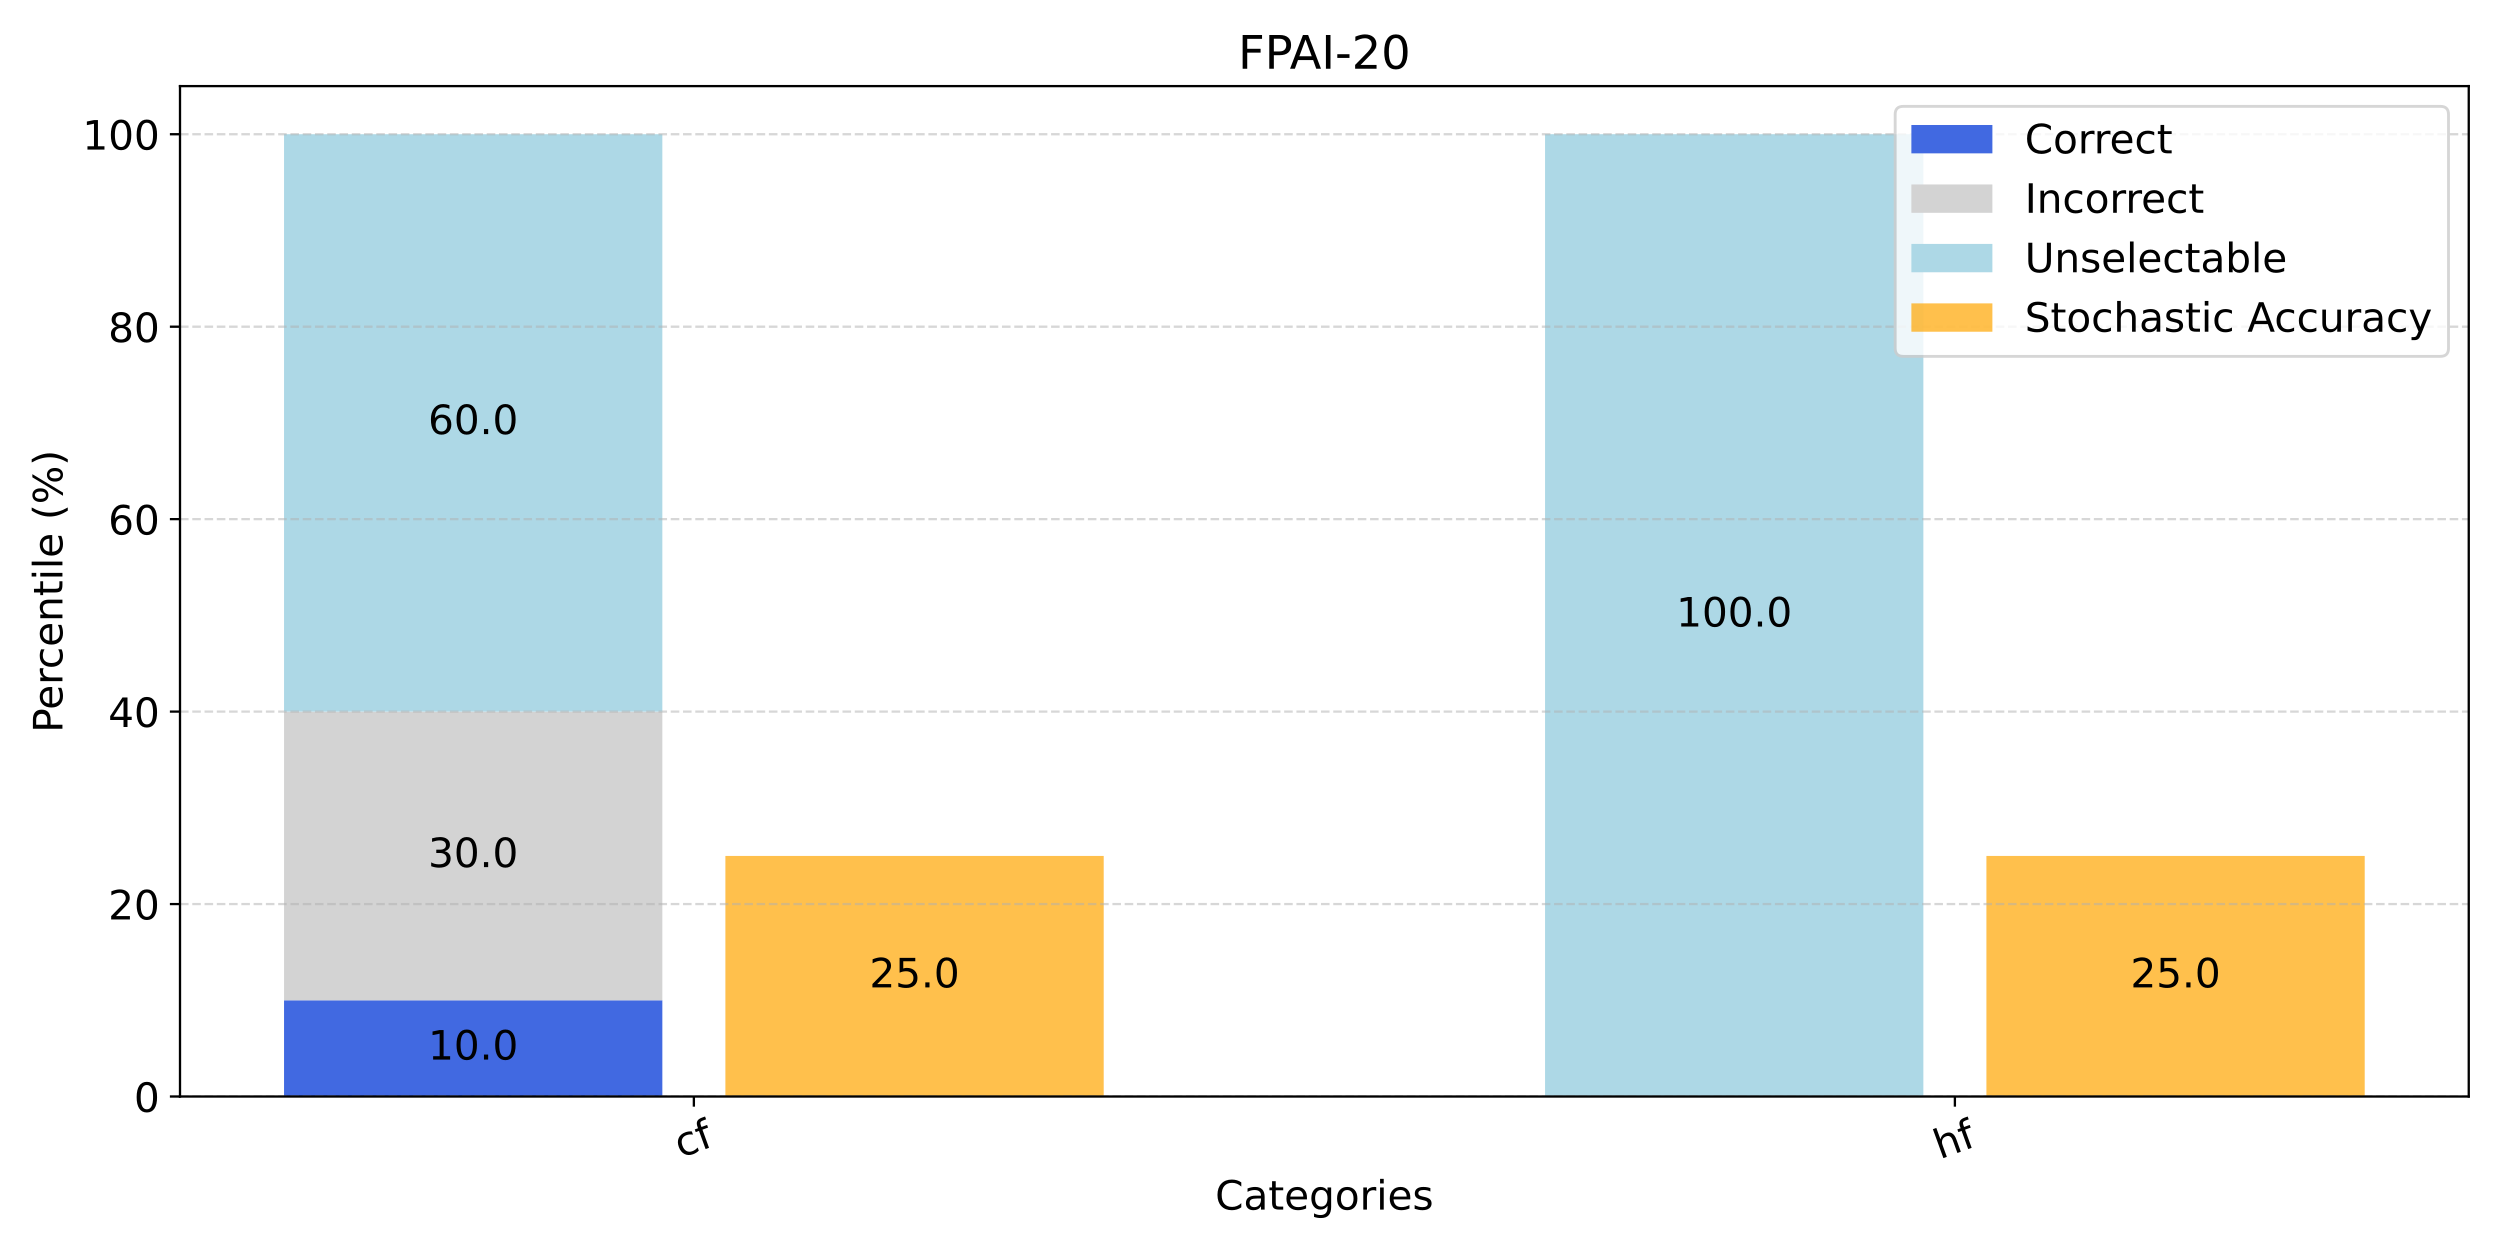
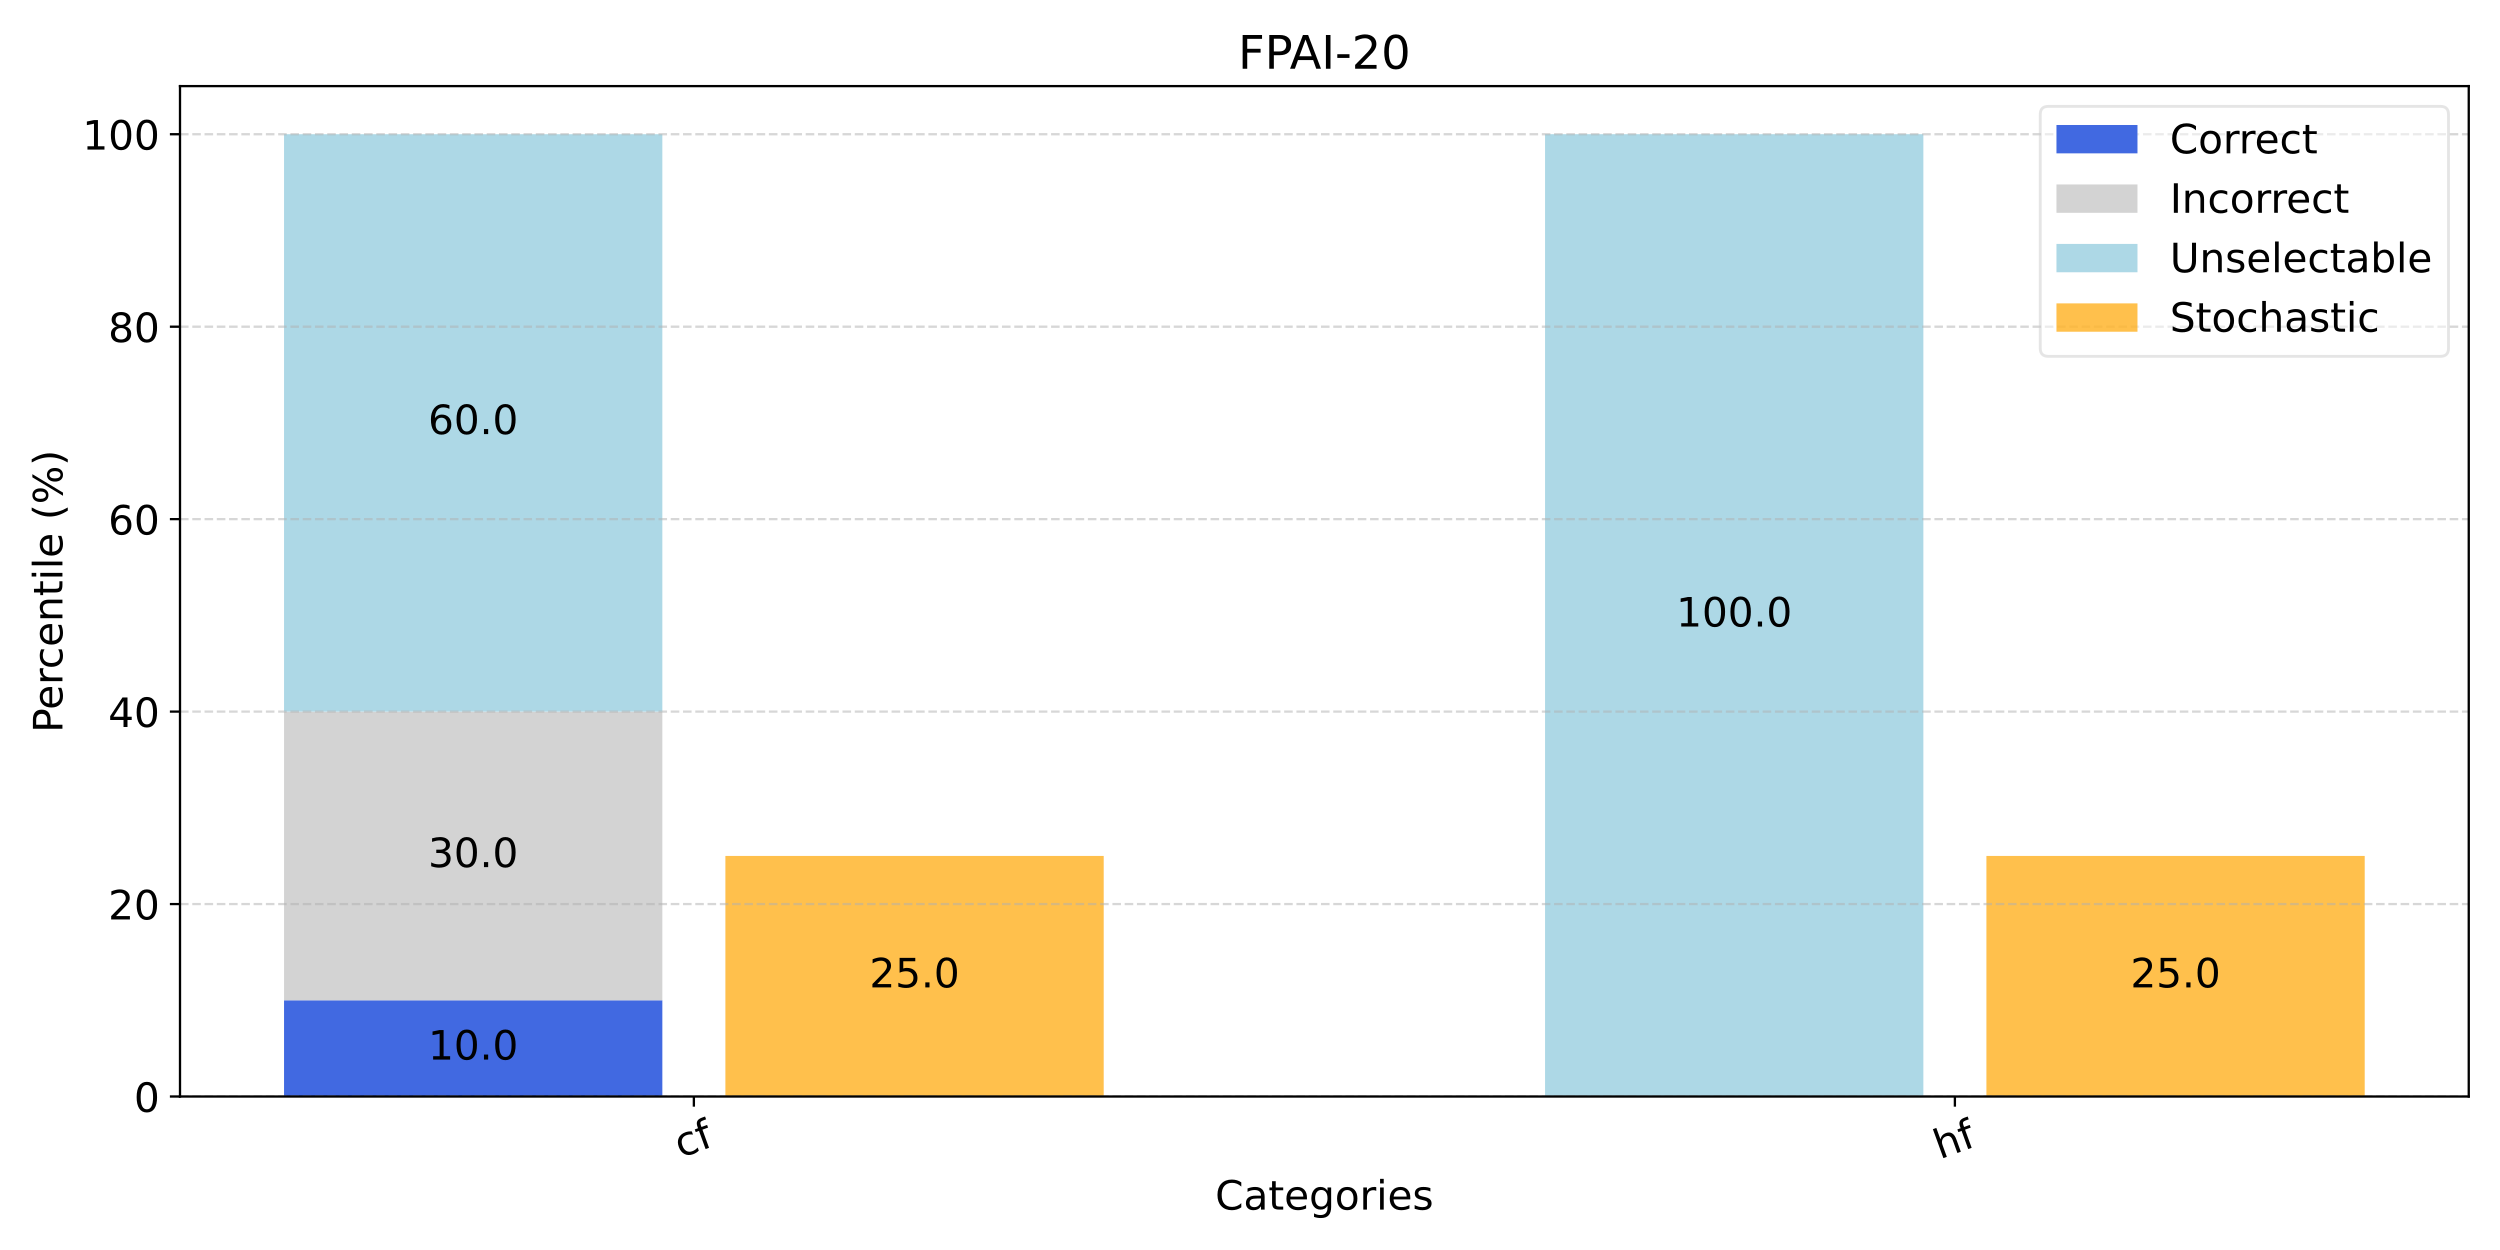
<svg xmlns="http://www.w3.org/2000/svg" xmlns:xlink="http://www.w3.org/1999/xlink" width="864pt" height="432pt" viewBox="0 0 864 432" version="1.1">
  <defs>
    <style type="text/css">*{stroke-linejoin: round; stroke-linecap: butt}</style>
  </defs>
  <g id="figure_1">
    <g id="patch_1">
      <path d="M 0 432  L 864 432  L 864 0  L 0 0  z " style="fill: #ffffff" />
    </g>
    <g id="axes_1">
      <g id="patch_2">
        <path d="M 62.21 378.955  L 853.2 378.955  L 853.2 29.76  L 62.21 29.76  z " style="fill: #ffffff" />
      </g>
      <g id="patch_3">
-         <path d="M 98.164 378.955  L 228.906 378.955  L 228.906 345.699  L 98.164 345.699  z " clip-path="url(#p1f33fc0878)" style="fill: #4169e1" />
+         <path d="M 98.164 378.955  L 228.906 378.955  L 228.906 345.699  L 98.164 345.699  z " clip-path="url(#p918ce7ea62)" style="fill: #4169e1" />
      </g>
      <g id="patch_4">
-         <path d="M 533.971 378.955  L 664.713 378.955  L 664.713 378.955  L 533.971 378.955  z " clip-path="url(#p1f33fc0878)" style="fill: #4169e1" />
+         <path d="M 533.971 378.955  L 664.713 378.955  L 664.713 378.955  L 533.971 378.955  z " clip-path="url(#p918ce7ea62)" style="fill: #4169e1" />
      </g>
      <g id="patch_5">
-         <path d="M 98.164 345.699  L 228.906 345.699  L 228.906 245.929  L 98.164 245.929  z " clip-path="url(#p1f33fc0878)" style="fill: #d3d3d3" />
+         <path d="M 98.164 345.699  L 228.906 345.699  L 228.906 245.929  L 98.164 245.929  z " clip-path="url(#p918ce7ea62)" style="fill: #d3d3d3" />
      </g>
      <g id="patch_6">
-         <path d="M 533.971 378.955  L 664.713 378.955  L 664.713 378.955  L 533.971 378.955  z " clip-path="url(#p1f33fc0878)" style="fill: #d3d3d3" />
+         <path d="M 533.971 378.955  L 664.713 378.955  L 664.713 378.955  L 533.971 378.955  z " clip-path="url(#p918ce7ea62)" style="fill: #d3d3d3" />
      </g>
      <g id="patch_7">
-         <path d="M 98.164 245.929  L 228.906 245.929  L 228.906 46.388  L 98.164 46.388  z " clip-path="url(#p1f33fc0878)" style="fill: #add8e6" />
+         <path d="M 98.164 245.929  L 228.906 245.929  L 228.906 46.388  L 98.164 46.388  z " clip-path="url(#p918ce7ea62)" style="fill: #add8e6" />
      </g>
      <g id="patch_8">
-         <path d="M 533.971 378.955  L 664.713 378.955  L 664.713 46.388  L 533.971 46.388  z " clip-path="url(#p1f33fc0878)" style="fill: #add8e6" />
+         <path d="M 533.971 378.955  L 664.713 378.955  L 664.713 46.388  L 533.971 46.388  z " clip-path="url(#p918ce7ea62)" style="fill: #add8e6" />
      </g>
      <g id="patch_9">
-         <path d="M 250.697 378.955  L 381.439 378.955  L 381.439 295.814  L 250.697 295.814  z " clip-path="url(#p1f33fc0878)" style="fill: #ffa500; opacity: 0.7" />
+         <path d="M 250.697 378.955  L 381.439 378.955  L 381.439 295.814  L 250.697 295.814  z " clip-path="url(#p918ce7ea62)" style="fill: #ffa500; opacity: 0.7" />
      </g>
      <g id="patch_10">
-         <path d="M 686.504 378.955  L 817.246 378.955  L 817.246 295.814  L 686.504 295.814  z " clip-path="url(#p1f33fc0878)" style="fill: #ffa500; opacity: 0.7" />
+         <path d="M 686.504 378.955  L 817.246 378.955  L 817.246 295.814  L 686.504 295.814  z " clip-path="url(#p918ce7ea62)" style="fill: #ffa500; opacity: 0.7" />
      </g>
      <g id="matplotlib.axis_1">
        <g id="xtick_1">
          <g id="line2d_1">
            <defs>
-               <path id="me46221f357" d="M 0 0  L 0 3.5  " style="stroke: #000000; stroke-width: 0.8" />
-             </defs>
-             <g>
-               <use xlink:href="#me46221f357" x="239.801" y="378.955" style="stroke: #000000; stroke-width: 0.8" />
+               <path id="mb3b8f63433" d="M 0 0  L 0 3.5  " style="stroke: #000000; stroke-width: 0.8" />
+             </defs>
+             <g>
+               <use xlink:href="#mb3b8f63433" x="239.801" y="378.955" style="stroke: #000000; stroke-width: 0.8" />
            </g>
          </g>
          <g id="text_1">
            <g transform="translate(235.1903 400.2701) rotate(-20) scale(0.14 -0.14)">
              <defs>
                <path id="DejaVuSans-63" d="M 3122 3366  L 3122 2828  Q 2878 2963 2633 3030  Q 2388 3097 2138 3097  Q 1578 3097 1268 2742  Q 959 2388 959 1747  Q 959 1106 1268 751  Q 1578 397 2138 397  Q 2388 397 2633 464  Q 2878 531 3122 666  L 3122 134  Q 2881 22 2623 -34  Q 2366 -91 2075 -91  Q 1284 -91 818 406  Q 353 903 353 1747  Q 353 2603 823 3093  Q 1294 3584 2113 3584  Q 2378 3584 2631 3529  Q 2884 3475 3122 3366  z " transform="scale(0.015625)" />
                <path id="DejaVuSans-66" d="M 2375 4863  L 2375 4384  L 1825 4384  Q 1516 4384 1395 4259  Q 1275 4134 1275 3809  L 1275 3500  L 2222 3500  L 2222 3053  L 1275 3053  L 1275 0  L 697 0  L 697 3053  L 147 3053  L 147 3500  L 697 3500  L 697 3744  Q 697 4328 969 4595  Q 1241 4863 1831 4863  L 2375 4863  z " transform="scale(0.015625)" />
              </defs>
              <use xlink:href="#DejaVuSans-63" />
              <use xlink:href="#DejaVuSans-66" transform="translate(54.98047 0)" />
            </g>
          </g>
        </g>
        <g id="xtick_2">
          <g id="line2d_2">
            <g>
-               <use xlink:href="#me46221f357" x="675.609" y="378.955" style="stroke: #000000; stroke-width: 0.8" />
+               <use xlink:href="#mb3b8f63433" x="675.609" y="378.955" style="stroke: #000000; stroke-width: 0.8" />
            </g>
          </g>
          <g id="text_2">
            <g transform="translate(670.4455 400.6719) rotate(-20) scale(0.14 -0.14)">
              <defs>
                <path id="DejaVuSans-68" d="M 3513 2113  L 3513 0  L 2938 0  L 2938 2094  Q 2938 2591 2744 2837  Q 2550 3084 2163 3084  Q 1697 3084 1428 2787  Q 1159 2491 1159 1978  L 1159 0  L 581 0  L 581 4863  L 1159 4863  L 1159 2956  Q 1366 3272 1645 3428  Q 1925 3584 2291 3584  Q 2894 3584 3203 3211  Q 3513 2838 3513 2113  z " transform="scale(0.015625)" />
              </defs>
              <use xlink:href="#DejaVuSans-68" />
              <use xlink:href="#DejaVuSans-66" transform="translate(63.37891 0)" />
            </g>
          </g>
        </g>
        <g id="text_3">
          <g transform="translate(419.9728 418.0456) scale(0.14 -0.14)">
            <defs>
              <path id="DejaVuSans-43" d="M 4122 4306  L 4122 3641  Q 3803 3938 3442 4084  Q 3081 4231 2675 4231  Q 1875 4231 1450 3742  Q 1025 3253 1025 2328  Q 1025 1406 1450 917  Q 1875 428 2675 428  Q 3081 428 3442 575  Q 3803 722 4122 1019  L 4122 359  Q 3791 134 3420 21  Q 3050 -91 2638 -91  Q 1578 -91 968 557  Q 359 1206 359 2328  Q 359 3453 968 4101  Q 1578 4750 2638 4750  Q 3056 4750 3426 4639  Q 3797 4528 4122 4306  z " transform="scale(0.015625)" />
              <path id="DejaVuSans-61" d="M 2194 1759  Q 1497 1759 1228 1600  Q 959 1441 959 1056  Q 959 750 1161 570  Q 1363 391 1709 391  Q 2188 391 2477 730  Q 2766 1069 2766 1631  L 2766 1759  L 2194 1759  z M 3341 1997  L 3341 0  L 2766 0  L 2766 531  Q 2569 213 2275 61  Q 1981 -91 1556 -91  Q 1019 -91 701 211  Q 384 513 384 1019  Q 384 1609 779 1909  Q 1175 2209 1959 2209  L 2766 2209  L 2766 2266  Q 2766 2663 2505 2880  Q 2244 3097 1772 3097  Q 1472 3097 1187 3025  Q 903 2953 641 2809  L 641 3341  Q 956 3463 1253 3523  Q 1550 3584 1831 3584  Q 2591 3584 2966 3190  Q 3341 2797 3341 1997  z " transform="scale(0.015625)" />
              <path id="DejaVuSans-74" d="M 1172 4494  L 1172 3500  L 2356 3500  L 2356 3053  L 1172 3053  L 1172 1153  Q 1172 725 1289 603  Q 1406 481 1766 481  L 2356 481  L 2356 0  L 1766 0  Q 1100 0 847 248  Q 594 497 594 1153  L 594 3053  L 172 3053  L 172 3500  L 594 3500  L 594 4494  L 1172 4494  z " transform="scale(0.015625)" />
              <path id="DejaVuSans-65" d="M 3597 1894  L 3597 1613  L 953 1613  Q 991 1019 1311 708  Q 1631 397 2203 397  Q 2534 397 2845 478  Q 3156 559 3463 722  L 3463 178  Q 3153 47 2828 -22  Q 2503 -91 2169 -91  Q 1331 -91 842 396  Q 353 884 353 1716  Q 353 2575 817 3079  Q 1281 3584 2069 3584  Q 2775 3584 3186 3129  Q 3597 2675 3597 1894  z M 3022 2063  Q 3016 2534 2758 2815  Q 2500 3097 2075 3097  Q 1594 3097 1305 2825  Q 1016 2553 972 2059  L 3022 2063  z " transform="scale(0.015625)" />
              <path id="DejaVuSans-67" d="M 2906 1791  Q 2906 2416 2648 2759  Q 2391 3103 1925 3103  Q 1463 3103 1205 2759  Q 947 2416 947 1791  Q 947 1169 1205 825  Q 1463 481 1925 481  Q 2391 481 2648 825  Q 2906 1169 2906 1791  z M 3481 434  Q 3481 -459 3084 -895  Q 2688 -1331 1869 -1331  Q 1566 -1331 1297 -1286  Q 1028 -1241 775 -1147  L 775 -588  Q 1028 -725 1275 -790  Q 1522 -856 1778 -856  Q 2344 -856 2625 -561  Q 2906 -266 2906 331  L 2906 616  Q 2728 306 2450 153  Q 2172 0 1784 0  Q 1141 0 747 490  Q 353 981 353 1791  Q 353 2603 747 3093  Q 1141 3584 1784 3584  Q 2172 3584 2450 3431  Q 2728 3278 2906 2969  L 2906 3500  L 3481 3500  L 3481 434  z " transform="scale(0.015625)" />
              <path id="DejaVuSans-6f" d="M 1959 3097  Q 1497 3097 1228 2736  Q 959 2375 959 1747  Q 959 1119 1226 758  Q 1494 397 1959 397  Q 2419 397 2687 759  Q 2956 1122 2956 1747  Q 2956 2369 2687 2733  Q 2419 3097 1959 3097  z M 1959 3584  Q 2709 3584 3137 3096  Q 3566 2609 3566 1747  Q 3566 888 3137 398  Q 2709 -91 1959 -91  Q 1206 -91 779 398  Q 353 888 353 1747  Q 353 2609 779 3096  Q 1206 3584 1959 3584  z " transform="scale(0.015625)" />
              <path id="DejaVuSans-72" d="M 2631 2963  Q 2534 3019 2420 3045  Q 2306 3072 2169 3072  Q 1681 3072 1420 2755  Q 1159 2438 1159 1844  L 1159 0  L 581 0  L 581 3500  L 1159 3500  L 1159 2956  Q 1341 3275 1631 3429  Q 1922 3584 2338 3584  Q 2397 3584 2469 3576  Q 2541 3569 2628 3553  L 2631 2963  z " transform="scale(0.015625)" />
              <path id="DejaVuSans-69" d="M 603 3500  L 1178 3500  L 1178 0  L 603 0  L 603 3500  z M 603 4863  L 1178 4863  L 1178 4134  L 603 4134  L 603 4863  z " transform="scale(0.015625)" />
              <path id="DejaVuSans-73" d="M 2834 3397  L 2834 2853  Q 2591 2978 2328 3040  Q 2066 3103 1784 3103  Q 1356 3103 1142 2972  Q 928 2841 928 2578  Q 928 2378 1081 2264  Q 1234 2150 1697 2047  L 1894 2003  Q 2506 1872 2764 1633  Q 3022 1394 3022 966  Q 3022 478 2636 193  Q 2250 -91 1575 -91  Q 1294 -91 989 -36  Q 684 19 347 128  L 347 722  Q 666 556 975 473  Q 1284 391 1588 391  Q 1994 391 2212 530  Q 2431 669 2431 922  Q 2431 1156 2273 1281  Q 2116 1406 1581 1522  L 1381 1569  Q 847 1681 609 1914  Q 372 2147 372 2553  Q 372 3047 722 3315  Q 1072 3584 1716 3584  Q 2034 3584 2315 3537  Q 2597 3491 2834 3397  z " transform="scale(0.015625)" />
            </defs>
            <use xlink:href="#DejaVuSans-43" />
            <use xlink:href="#DejaVuSans-61" transform="translate(69.82422 0)" />
            <use xlink:href="#DejaVuSans-74" transform="translate(131.1035 0)" />
            <use xlink:href="#DejaVuSans-65" transform="translate(170.3125 0)" />
            <use xlink:href="#DejaVuSans-67" transform="translate(231.8359 0)" />
            <use xlink:href="#DejaVuSans-6f" transform="translate(295.3125 0)" />
            <use xlink:href="#DejaVuSans-72" transform="translate(356.4941 0)" />
            <use xlink:href="#DejaVuSans-69" transform="translate(397.6074 0)" />
            <use xlink:href="#DejaVuSans-65" transform="translate(425.3906 0)" />
            <use xlink:href="#DejaVuSans-73" transform="translate(486.9141 0)" />
          </g>
        </g>
      </g>
      <g id="matplotlib.axis_2">
        <g id="ytick_1">
          <g id="line2d_3">
-             <path d="M 62.21 378.955  L 853.2 378.955  " clip-path="url(#p1f33fc0878)" style="fill: none; stroke-dasharray: 2.96,1.28; stroke-dashoffset: 0; stroke: #b0b0b0; stroke-opacity: 0.5; stroke-width: 0.8" />
+             <path d="M 62.21 378.955  L 853.2 378.955  " clip-path="url(#p918ce7ea62)" style="fill: none; stroke-dasharray: 2.96,1.28; stroke-dashoffset: 0; stroke: #b0b0b0; stroke-opacity: 0.5; stroke-width: 0.8" />
          </g>
          <g id="line2d_4">
            <defs>
-               <path id="m9694b2e499" d="M 0 0  L -3.5 0  " style="stroke: #000000; stroke-width: 0.8" />
-             </defs>
-             <g>
-               <use xlink:href="#m9694b2e499" x="62.21" y="378.955" style="stroke: #000000; stroke-width: 0.8" />
+               <path id="m995b207be0" d="M 0 0  L -3.5 0  " style="stroke: #000000; stroke-width: 0.8" />
+             </defs>
+             <g>
+               <use xlink:href="#m995b207be0" x="62.21" y="378.955" style="stroke: #000000; stroke-width: 0.8" />
            </g>
          </g>
          <g id="text_4">
            <g transform="translate(46.3025 384.2743) scale(0.14 -0.14)">
              <defs>
                <path id="DejaVuSans-30" d="M 2034 4250  Q 1547 4250 1301 3770  Q 1056 3291 1056 2328  Q 1056 1369 1301 889  Q 1547 409 2034 409  Q 2525 409 2770 889  Q 3016 1369 3016 2328  Q 3016 3291 2770 3770  Q 2525 4250 2034 4250  z M 2034 4750  Q 2819 4750 3233 4129  Q 3647 3509 3647 2328  Q 3647 1150 3233 529  Q 2819 -91 2034 -91  Q 1250 -91 836 529  Q 422 1150 422 2328  Q 422 3509 836 4129  Q 1250 4750 2034 4750  z " transform="scale(0.015625)" />
              </defs>
              <use xlink:href="#DejaVuSans-30" />
            </g>
          </g>
        </g>
        <g id="ytick_2">
          <g id="line2d_5">
-             <path d="M 62.21 312.442  L 853.2 312.442  " clip-path="url(#p1f33fc0878)" style="fill: none; stroke-dasharray: 2.96,1.28; stroke-dashoffset: 0; stroke: #b0b0b0; stroke-opacity: 0.5; stroke-width: 0.8" />
+             <path d="M 62.21 312.442  L 853.2 312.442  " clip-path="url(#p918ce7ea62)" style="fill: none; stroke-dasharray: 2.96,1.28; stroke-dashoffset: 0; stroke: #b0b0b0; stroke-opacity: 0.5; stroke-width: 0.8" />
          </g>
          <g id="line2d_6">
            <g>
-               <use xlink:href="#m9694b2e499" x="62.21" y="312.442" style="stroke: #000000; stroke-width: 0.8" />
+               <use xlink:href="#m995b207be0" x="62.21" y="312.442" style="stroke: #000000; stroke-width: 0.8" />
            </g>
          </g>
          <g id="text_5">
            <g transform="translate(37.395 317.7609) scale(0.14 -0.14)">
              <defs>
                <path id="DejaVuSans-32" d="M 1228 531  L 3431 531  L 3431 0  L 469 0  L 469 531  Q 828 903 1448 1529  Q 2069 2156 2228 2338  Q 2531 2678 2651 2914  Q 2772 3150 2772 3378  Q 2772 3750 2511 3984  Q 2250 4219 1831 4219  Q 1534 4219 1204 4116  Q 875 4013 500 3803  L 500 4441  Q 881 4594 1212 4672  Q 1544 4750 1819 4750  Q 2544 4750 2975 4387  Q 3406 4025 3406 3419  Q 3406 3131 3298 2873  Q 3191 2616 2906 2266  Q 2828 2175 2409 1742  Q 1991 1309 1228 531  z " transform="scale(0.015625)" />
              </defs>
              <use xlink:href="#DejaVuSans-32" />
              <use xlink:href="#DejaVuSans-30" transform="translate(63.62305 0)" />
            </g>
          </g>
        </g>
        <g id="ytick_3">
          <g id="line2d_7">
-             <path d="M 62.21 245.929  L 853.2 245.929  " clip-path="url(#p1f33fc0878)" style="fill: none; stroke-dasharray: 2.96,1.28; stroke-dashoffset: 0; stroke: #b0b0b0; stroke-opacity: 0.5; stroke-width: 0.8" />
+             <path d="M 62.21 245.929  L 853.2 245.929  " clip-path="url(#p918ce7ea62)" style="fill: none; stroke-dasharray: 2.96,1.28; stroke-dashoffset: 0; stroke: #b0b0b0; stroke-opacity: 0.5; stroke-width: 0.8" />
          </g>
          <g id="line2d_8">
            <g>
-               <use xlink:href="#m9694b2e499" x="62.21" y="245.929" style="stroke: #000000; stroke-width: 0.8" />
+               <use xlink:href="#m995b207be0" x="62.21" y="245.929" style="stroke: #000000; stroke-width: 0.8" />
            </g>
          </g>
          <g id="text_6">
            <g transform="translate(37.395 251.2475) scale(0.14 -0.14)">
              <defs>
                <path id="DejaVuSans-34" d="M 2419 4116  L 825 1625  L 2419 1625  L 2419 4116  z M 2253 4666  L 3047 4666  L 3047 1625  L 3713 1625  L 3713 1100  L 3047 1100  L 3047 0  L 2419 0  L 2419 1100  L 313 1100  L 313 1709  L 2253 4666  z " transform="scale(0.015625)" />
              </defs>
              <use xlink:href="#DejaVuSans-34" />
              <use xlink:href="#DejaVuSans-30" transform="translate(63.62305 0)" />
            </g>
          </g>
        </g>
        <g id="ytick_4">
          <g id="line2d_9">
-             <path d="M 62.21 179.415  L 853.2 179.415  " clip-path="url(#p1f33fc0878)" style="fill: none; stroke-dasharray: 2.96,1.28; stroke-dashoffset: 0; stroke: #b0b0b0; stroke-opacity: 0.5; stroke-width: 0.8" />
+             <path d="M 62.21 179.415  L 853.2 179.415  " clip-path="url(#p918ce7ea62)" style="fill: none; stroke-dasharray: 2.96,1.28; stroke-dashoffset: 0; stroke: #b0b0b0; stroke-opacity: 0.5; stroke-width: 0.8" />
          </g>
          <g id="line2d_10">
            <g>
-               <use xlink:href="#m9694b2e499" x="62.21" y="179.415" style="stroke: #000000; stroke-width: 0.8" />
+               <use xlink:href="#m995b207be0" x="62.21" y="179.415" style="stroke: #000000; stroke-width: 0.8" />
            </g>
          </g>
          <g id="text_7">
            <g transform="translate(37.395 184.7341) scale(0.14 -0.14)">
              <defs>
                <path id="DejaVuSans-36" d="M 2113 2584  Q 1688 2584 1439 2293  Q 1191 2003 1191 1497  Q 1191 994 1439 701  Q 1688 409 2113 409  Q 2538 409 2786 701  Q 3034 994 3034 1497  Q 3034 2003 2786 2293  Q 2538 2584 2113 2584  z M 3366 4563  L 3366 3988  Q 3128 4100 2886 4159  Q 2644 4219 2406 4219  Q 1781 4219 1451 3797  Q 1122 3375 1075 2522  Q 1259 2794 1537 2939  Q 1816 3084 2150 3084  Q 2853 3084 3261 2657  Q 3669 2231 3669 1497  Q 3669 778 3244 343  Q 2819 -91 2113 -91  Q 1303 -91 875 529  Q 447 1150 447 2328  Q 447 3434 972 4092  Q 1497 4750 2381 4750  Q 2619 4750 2861 4703  Q 3103 4656 3366 4563  z " transform="scale(0.015625)" />
              </defs>
              <use xlink:href="#DejaVuSans-36" />
              <use xlink:href="#DejaVuSans-30" transform="translate(63.62305 0)" />
            </g>
          </g>
        </g>
        <g id="ytick_5">
          <g id="line2d_11">
-             <path d="M 62.21 112.902  L 853.2 112.902  " clip-path="url(#p1f33fc0878)" style="fill: none; stroke-dasharray: 2.96,1.28; stroke-dashoffset: 0; stroke: #b0b0b0; stroke-opacity: 0.5; stroke-width: 0.8" />
+             <path d="M 62.21 112.902  L 853.2 112.902  " clip-path="url(#p918ce7ea62)" style="fill: none; stroke-dasharray: 2.96,1.28; stroke-dashoffset: 0; stroke: #b0b0b0; stroke-opacity: 0.5; stroke-width: 0.8" />
          </g>
          <g id="line2d_12">
            <g>
-               <use xlink:href="#m9694b2e499" x="62.21" y="112.902" style="stroke: #000000; stroke-width: 0.8" />
+               <use xlink:href="#m995b207be0" x="62.21" y="112.902" style="stroke: #000000; stroke-width: 0.8" />
            </g>
          </g>
          <g id="text_8">
            <g transform="translate(37.395 118.2207) scale(0.14 -0.14)">
              <defs>
                <path id="DejaVuSans-38" d="M 2034 2216  Q 1584 2216 1326 1975  Q 1069 1734 1069 1313  Q 1069 891 1326 650  Q 1584 409 2034 409  Q 2484 409 2743 651  Q 3003 894 3003 1313  Q 3003 1734 2745 1975  Q 2488 2216 2034 2216  z M 1403 2484  Q 997 2584 770 2862  Q 544 3141 544 3541  Q 544 4100 942 4425  Q 1341 4750 2034 4750  Q 2731 4750 3128 4425  Q 3525 4100 3525 3541  Q 3525 3141 3298 2862  Q 3072 2584 2669 2484  Q 3125 2378 3379 2068  Q 3634 1759 3634 1313  Q 3634 634 3220 271  Q 2806 -91 2034 -91  Q 1263 -91 848 271  Q 434 634 434 1313  Q 434 1759 690 2068  Q 947 2378 1403 2484  z M 1172 3481  Q 1172 3119 1398 2916  Q 1625 2713 2034 2713  Q 2441 2713 2670 2916  Q 2900 3119 2900 3481  Q 2900 3844 2670 4047  Q 2441 4250 2034 4250  Q 1625 4250 1398 4047  Q 1172 3844 1172 3481  z " transform="scale(0.015625)" />
              </defs>
              <use xlink:href="#DejaVuSans-38" />
              <use xlink:href="#DejaVuSans-30" transform="translate(63.62305 0)" />
            </g>
          </g>
        </g>
        <g id="ytick_6">
          <g id="line2d_13">
-             <path d="M 62.21 46.388  L 853.2 46.388  " clip-path="url(#p1f33fc0878)" style="fill: none; stroke-dasharray: 2.96,1.28; stroke-dashoffset: 0; stroke: #b0b0b0; stroke-opacity: 0.5; stroke-width: 0.8" />
+             <path d="M 62.21 46.388  L 853.2 46.388  " clip-path="url(#p918ce7ea62)" style="fill: none; stroke-dasharray: 2.96,1.28; stroke-dashoffset: 0; stroke: #b0b0b0; stroke-opacity: 0.5; stroke-width: 0.8" />
          </g>
          <g id="line2d_14">
            <g>
-               <use xlink:href="#m9694b2e499" x="62.21" y="46.388" style="stroke: #000000; stroke-width: 0.8" />
+               <use xlink:href="#m995b207be0" x="62.21" y="46.388" style="stroke: #000000; stroke-width: 0.8" />
            </g>
          </g>
          <g id="text_9">
            <g transform="translate(28.4875 51.70726) scale(0.14 -0.14)">
              <defs>
                <path id="DejaVuSans-31" d="M 794 531  L 1825 531  L 1825 4091  L 703 3866  L 703 4441  L 1819 4666  L 2450 4666  L 2450 531  L 3481 531  L 3481 0  L 794 0  L 794 531  z " transform="scale(0.015625)" />
              </defs>
              <use xlink:href="#DejaVuSans-31" />
              <use xlink:href="#DejaVuSans-30" transform="translate(63.62305 0)" />
              <use xlink:href="#DejaVuSans-30" transform="translate(127.2461 0)" />
            </g>
          </g>
        </g>
        <g id="text_10">
          <g transform="translate(21.57594 253.2232) rotate(-90) scale(0.14 -0.14)">
            <defs>
              <path id="DejaVuSans-50" d="M 1259 4147  L 1259 2394  L 2053 2394  Q 2494 2394 2734 2622  Q 2975 2850 2975 3272  Q 2975 3691 2734 3919  Q 2494 4147 2053 4147  L 1259 4147  z M 628 4666  L 2053 4666  Q 2838 4666 3239 4311  Q 3641 3956 3641 3272  Q 3641 2581 3239 2228  Q 2838 1875 2053 1875  L 1259 1875  L 1259 0  L 628 0  L 628 4666  z " transform="scale(0.015625)" />
              <path id="DejaVuSans-6e" d="M 3513 2113  L 3513 0  L 2938 0  L 2938 2094  Q 2938 2591 2744 2837  Q 2550 3084 2163 3084  Q 1697 3084 1428 2787  Q 1159 2491 1159 1978  L 1159 0  L 581 0  L 581 3500  L 1159 3500  L 1159 2956  Q 1366 3272 1645 3428  Q 1925 3584 2291 3584  Q 2894 3584 3203 3211  Q 3513 2838 3513 2113  z " transform="scale(0.015625)" />
              <path id="DejaVuSans-6c" d="M 603 4863  L 1178 4863  L 1178 0  L 603 0  L 603 4863  z " transform="scale(0.015625)" />
              <path id="DejaVuSans-20" transform="scale(0.015625)" />
              <path id="DejaVuSans-28" d="M 1984 4856  Q 1566 4138 1362 3434  Q 1159 2731 1159 2009  Q 1159 1288 1364 580  Q 1569 -128 1984 -844  L 1484 -844  Q 1016 -109 783 600  Q 550 1309 550 2009  Q 550 2706 781 3412  Q 1013 4119 1484 4856  L 1984 4856  z " transform="scale(0.015625)" />
              <path id="DejaVuSans-25" d="M 4653 2053  Q 4381 2053 4226 1822  Q 4072 1591 4072 1178  Q 4072 772 4226 539  Q 4381 306 4653 306  Q 4919 306 5073 539  Q 5228 772 5228 1178  Q 5228 1588 5073 1820  Q 4919 2053 4653 2053  z M 4653 2450  Q 5147 2450 5437 2106  Q 5728 1763 5728 1178  Q 5728 594 5436 251  Q 5144 -91 4653 -91  Q 4153 -91 3862 251  Q 3572 594 3572 1178  Q 3572 1766 3864 2108  Q 4156 2450 4653 2450  z M 1428 4353  Q 1159 4353 1004 4120  Q 850 3888 850 3481  Q 850 3069 1003 2837  Q 1156 2606 1428 2606  Q 1700 2606 1854 2837  Q 2009 3069 2009 3481  Q 2009 3884 1853 4118  Q 1697 4353 1428 4353  z M 4250 4750  L 4750 4750  L 1831 -91  L 1331 -91  L 4250 4750  z M 1428 4750  Q 1922 4750 2215 4408  Q 2509 4066 2509 3481  Q 2509 2891 2217 2550  Q 1925 2209 1428 2209  Q 931 2209 642 2551  Q 353 2894 353 3481  Q 353 4063 643 4406  Q 934 4750 1428 4750  z " transform="scale(0.015625)" />
              <path id="DejaVuSans-29" d="M 513 4856  L 1013 4856  Q 1481 4119 1714 3412  Q 1947 2706 1947 2009  Q 1947 1309 1714 600  Q 1481 -109 1013 -844  L 513 -844  Q 928 -128 1133 580  Q 1338 1288 1338 2009  Q 1338 2731 1133 3434  Q 928 4138 513 4856  z " transform="scale(0.015625)" />
            </defs>
            <use xlink:href="#DejaVuSans-50" />
            <use xlink:href="#DejaVuSans-65" transform="translate(56.67773 0)" />
            <use xlink:href="#DejaVuSans-72" transform="translate(118.2012 0)" />
            <use xlink:href="#DejaVuSans-63" transform="translate(157.0645 0)" />
            <use xlink:href="#DejaVuSans-65" transform="translate(212.0449 0)" />
            <use xlink:href="#DejaVuSans-6e" transform="translate(273.5684 0)" />
            <use xlink:href="#DejaVuSans-74" transform="translate(336.9473 0)" />
            <use xlink:href="#DejaVuSans-69" transform="translate(376.1562 0)" />
            <use xlink:href="#DejaVuSans-6c" transform="translate(403.9395 0)" />
            <use xlink:href="#DejaVuSans-65" transform="translate(431.7227 0)" />
            <use xlink:href="#DejaVuSans-20" transform="translate(493.2461 0)" />
            <use xlink:href="#DejaVuSans-28" transform="translate(525.0332 0)" />
            <use xlink:href="#DejaVuSans-25" transform="translate(564.0469 0)" />
            <use xlink:href="#DejaVuSans-29" transform="translate(659.0664 0)" />
          </g>
        </g>
      </g>
      <g id="patch_11">
        <path d="M 62.21 378.955  L 62.21 29.76  " style="fill: none; stroke: #000000; stroke-width: 0.8; stroke-linejoin: miter; stroke-linecap: square" />
      </g>
      <g id="patch_12">
        <path d="M 853.2 378.955  L 853.2 29.76  " style="fill: none; stroke: #000000; stroke-width: 0.8; stroke-linejoin: miter; stroke-linecap: square" />
      </g>
      <g id="patch_13">
        <path d="M 62.21 378.955  L 853.2 378.955  " style="fill: none; stroke: #000000; stroke-width: 0.8; stroke-linejoin: miter; stroke-linecap: square" />
      </g>
      <g id="patch_14">
        <path d="M 62.21 29.76  L 853.2 29.76  " style="fill: none; stroke: #000000; stroke-width: 0.8; stroke-linejoin: miter; stroke-linecap: square" />
      </g>
      <g id="text_11">
        <g transform="translate(147.9492 366.1902) scale(0.14 -0.14)">
          <defs>
            <path id="DejaVuSans-2e" d="M 684 794  L 1344 794  L 1344 0  L 684 0  L 684 794  z " transform="scale(0.015625)" />
          </defs>
          <use xlink:href="#DejaVuSans-31" />
          <use xlink:href="#DejaVuSans-30" transform="translate(63.62305 0)" />
          <use xlink:href="#DejaVuSans-2e" transform="translate(127.2461 0)" />
          <use xlink:href="#DejaVuSans-30" transform="translate(159.0332 0)" />
        </g>
      </g>
      <g id="text_12">
        <g transform="translate(147.9492 299.6768) scale(0.14 -0.14)">
          <defs>
            <path id="DejaVuSans-33" d="M 2597 2516  Q 3050 2419 3304 2112  Q 3559 1806 3559 1356  Q 3559 666 3084 287  Q 2609 -91 1734 -91  Q 1441 -91 1130 -33  Q 819 25 488 141  L 488 750  Q 750 597 1062 519  Q 1375 441 1716 441  Q 2309 441 2620 675  Q 2931 909 2931 1356  Q 2931 1769 2642 2001  Q 2353 2234 1838 2234  L 1294 2234  L 1294 2753  L 1863 2753  Q 2328 2753 2575 2939  Q 2822 3125 2822 3475  Q 2822 3834 2567 4026  Q 2313 4219 1838 4219  Q 1578 4219 1281 4162  Q 984 4106 628 3988  L 628 4550  Q 988 4650 1302 4700  Q 1616 4750 1894 4750  Q 2613 4750 3031 4423  Q 3450 4097 3450 3541  Q 3450 3153 3228 2886  Q 3006 2619 2597 2516  z " transform="scale(0.015625)" />
          </defs>
          <use xlink:href="#DejaVuSans-33" />
          <use xlink:href="#DejaVuSans-30" transform="translate(63.62305 0)" />
          <use xlink:href="#DejaVuSans-2e" transform="translate(127.2461 0)" />
          <use xlink:href="#DejaVuSans-30" transform="translate(159.0332 0)" />
        </g>
      </g>
      <g id="text_13">
        <g transform="translate(147.9492 150.0216) scale(0.14 -0.14)">
          <use xlink:href="#DejaVuSans-36" />
          <use xlink:href="#DejaVuSans-30" transform="translate(63.62305 0)" />
          <use xlink:href="#DejaVuSans-2e" transform="translate(127.2461 0)" />
          <use xlink:href="#DejaVuSans-30" transform="translate(159.0332 0)" />
        </g>
      </g>
      <g id="text_14">
        <g transform="translate(579.3026 216.535) scale(0.14 -0.14)">
          <use xlink:href="#DejaVuSans-31" />
          <use xlink:href="#DejaVuSans-30" transform="translate(63.62305 0)" />
          <use xlink:href="#DejaVuSans-30" transform="translate(127.2461 0)" />
          <use xlink:href="#DejaVuSans-2e" transform="translate(190.8691 0)" />
          <use xlink:href="#DejaVuSans-30" transform="translate(222.6562 0)" />
        </g>
      </g>
      <g id="text_15">
        <g transform="translate(300.4817 341.2476) scale(0.14 -0.14)">
          <defs>
            <path id="DejaVuSans-35" d="M 691 4666  L 3169 4666  L 3169 4134  L 1269 4134  L 1269 2991  Q 1406 3038 1543 3061  Q 1681 3084 1819 3084  Q 2600 3084 3056 2656  Q 3513 2228 3513 1497  Q 3513 744 3044 326  Q 2575 -91 1722 -91  Q 1428 -91 1123 -41  Q 819 9 494 109  L 494 744  Q 775 591 1075 516  Q 1375 441 1709 441  Q 2250 441 2565 725  Q 2881 1009 2881 1497  Q 2881 1984 2565 2268  Q 2250 2553 1709 2553  Q 1456 2553 1204 2497  Q 953 2441 691 2322  L 691 4666  z " transform="scale(0.015625)" />
          </defs>
          <use xlink:href="#DejaVuSans-32" />
          <use xlink:href="#DejaVuSans-35" transform="translate(63.62305 0)" />
          <use xlink:href="#DejaVuSans-2e" transform="translate(127.2461 0)" />
          <use xlink:href="#DejaVuSans-30" transform="translate(159.0332 0)" />
        </g>
      </g>
      <g id="text_16">
        <g transform="translate(736.2889 341.2476) scale(0.14 -0.14)">
          <use xlink:href="#DejaVuSans-32" />
          <use xlink:href="#DejaVuSans-35" transform="translate(63.62305 0)" />
          <use xlink:href="#DejaVuSans-2e" transform="translate(127.2461 0)" />
          <use xlink:href="#DejaVuSans-30" transform="translate(159.0332 0)" />
        </g>
      </g>
      <g id="text_17">
        <g transform="translate(427.8913 23.76) scale(0.16 -0.16)">
          <defs>
            <path id="DejaVuSans-46" d="M 628 4666  L 3309 4666  L 3309 4134  L 1259 4134  L 1259 2759  L 3109 2759  L 3109 2228  L 1259 2228  L 1259 0  L 628 0  L 628 4666  z " transform="scale(0.015625)" />
            <path id="DejaVuSans-41" d="M 2188 4044  L 1331 1722  L 3047 1722  L 2188 4044  z M 1831 4666  L 2547 4666  L 4325 0  L 3669 0  L 3244 1197  L 1141 1197  L 716 0  L 50 0  L 1831 4666  z " transform="scale(0.015625)" />
            <path id="DejaVuSans-49" d="M 628 4666  L 1259 4666  L 1259 0  L 628 0  L 628 4666  z " transform="scale(0.015625)" />
            <path id="DejaVuSans-2d" d="M 313 2009  L 1997 2009  L 1997 1497  L 313 1497  L 313 2009  z " transform="scale(0.015625)" />
          </defs>
          <use xlink:href="#DejaVuSans-46" />
          <use xlink:href="#DejaVuSans-50" transform="translate(57.51953 0)" />
          <use xlink:href="#DejaVuSans-41" transform="translate(111.4473 0)" />
          <use xlink:href="#DejaVuSans-49" transform="translate(179.8555 0)" />
          <use xlink:href="#DejaVuSans-2d" transform="translate(209.3477 0)" />
          <use xlink:href="#DejaVuSans-32" transform="translate(245.4316 0)" />
          <use xlink:href="#DejaVuSans-30" transform="translate(309.0547 0)" />
        </g>
      </g>
      <g id="legend_1">
        <g id="patch_15">
-           <path d="M 657.771 123.157  L 843.4 123.157  Q 846.2 123.157 846.2 120.358  L 846.2 39.56  Q 846.2 36.76 843.4 36.76  L 657.771 36.76  Q 654.971 36.76 654.971 39.56  L 654.971 120.358  Q 654.971 123.157 657.771 123.157  z " style="fill: #ffffff; opacity: 0.8; stroke: #cccccc; stroke-linejoin: miter" />
+           <path d="M 707.913 123.157  L 843.4 123.157  Q 846.2 123.157 846.2 120.358  L 846.2 39.56  Q 846.2 36.76 843.4 36.76  L 707.913 36.76  Q 705.113 36.76 705.113 39.56  L 705.113 120.358  Q 705.113 123.157 707.913 123.157  z " style="fill: #ffffff; opacity: 0.5; stroke: #cccccc; stroke-linejoin: miter" />
        </g>
        <g id="patch_16">
-           <path d="M 660.571 52.998  L 688.571 52.998  L 688.571 43.198  L 660.571 43.198  z " style="fill: #4169e1" />
+           <path d="M 710.713 52.998  L 738.713 52.998  L 738.713 43.198  L 710.713 43.198  z " style="fill: #4169e1" />
        </g>
        <g id="text_18">
-           <g transform="translate(699.7709 52.99781) scale(0.14 -0.14)">
+           <g transform="translate(749.9128 52.99781) scale(0.14 -0.14)">
            <use xlink:href="#DejaVuSans-43" />
            <use xlink:href="#DejaVuSans-6f" transform="translate(69.82422 0)" />
            <use xlink:href="#DejaVuSans-72" transform="translate(131.0059 0)" />
            <use xlink:href="#DejaVuSans-72" transform="translate(170.3691 0)" />
            <use xlink:href="#DejaVuSans-65" transform="translate(209.2324 0)" />
            <use xlink:href="#DejaVuSans-63" transform="translate(270.7559 0)" />
            <use xlink:href="#DejaVuSans-74" transform="translate(325.7363 0)" />
          </g>
        </g>
        <g id="patch_17">
-           <path d="M 660.571 73.547  L 688.571 73.547  L 688.571 63.747  L 660.571 63.747  z " style="fill: #d3d3d3" />
+           <path d="M 710.713 73.547  L 738.713 73.547  L 738.713 63.747  L 710.713 63.747  z " style="fill: #d3d3d3" />
        </g>
        <g id="text_19">
-           <g transform="translate(699.7709 73.54719) scale(0.14 -0.14)">
+           <g transform="translate(749.9128 73.54719) scale(0.14 -0.14)">
            <use xlink:href="#DejaVuSans-49" />
            <use xlink:href="#DejaVuSans-6e" transform="translate(29.49219 0)" />
            <use xlink:href="#DejaVuSans-63" transform="translate(92.87109 0)" />
            <use xlink:href="#DejaVuSans-6f" transform="translate(147.8516 0)" />
            <use xlink:href="#DejaVuSans-72" transform="translate(209.0332 0)" />
            <use xlink:href="#DejaVuSans-72" transform="translate(248.3965 0)" />
            <use xlink:href="#DejaVuSans-65" transform="translate(287.2598 0)" />
            <use xlink:href="#DejaVuSans-63" transform="translate(348.7832 0)" />
            <use xlink:href="#DejaVuSans-74" transform="translate(403.7637 0)" />
          </g>
        </g>
        <g id="patch_18">
-           <path d="M 660.571 94.097  L 688.571 94.097  L 688.571 84.297  L 660.571 84.297  z " style="fill: #add8e6" />
+           <path d="M 710.713 94.097  L 738.713 94.097  L 738.713 84.297  L 710.713 84.297  z " style="fill: #add8e6" />
        </g>
        <g id="text_20">
-           <g transform="translate(699.7709 94.09656) scale(0.14 -0.14)">
+           <g transform="translate(749.9128 94.09656) scale(0.14 -0.14)">
            <defs>
              <path id="DejaVuSans-55" d="M 556 4666  L 1191 4666  L 1191 1831  Q 1191 1081 1462 751  Q 1734 422 2344 422  Q 2950 422 3222 751  Q 3494 1081 3494 1831  L 3494 4666  L 4128 4666  L 4128 1753  Q 4128 841 3676 375  Q 3225 -91 2344 -91  Q 1459 -91 1007 375  Q 556 841 556 1753  L 556 4666  z " transform="scale(0.015625)" />
              <path id="DejaVuSans-62" d="M 3116 1747  Q 3116 2381 2855 2742  Q 2594 3103 2138 3103  Q 1681 3103 1420 2742  Q 1159 2381 1159 1747  Q 1159 1113 1420 752  Q 1681 391 2138 391  Q 2594 391 2855 752  Q 3116 1113 3116 1747  z M 1159 2969  Q 1341 3281 1617 3432  Q 1894 3584 2278 3584  Q 2916 3584 3314 3078  Q 3713 2572 3713 1747  Q 3713 922 3314 415  Q 2916 -91 2278 -91  Q 1894 -91 1617 61  Q 1341 213 1159 525  L 1159 0  L 581 0  L 581 4863  L 1159 4863  L 1159 2969  z " transform="scale(0.015625)" />
            </defs>
            <use xlink:href="#DejaVuSans-55" />
            <use xlink:href="#DejaVuSans-6e" transform="translate(73.19336 0)" />
            <use xlink:href="#DejaVuSans-73" transform="translate(136.5723 0)" />
            <use xlink:href="#DejaVuSans-65" transform="translate(188.6719 0)" />
            <use xlink:href="#DejaVuSans-6c" transform="translate(250.1953 0)" />
            <use xlink:href="#DejaVuSans-65" transform="translate(277.9785 0)" />
            <use xlink:href="#DejaVuSans-63" transform="translate(339.502 0)" />
            <use xlink:href="#DejaVuSans-74" transform="translate(394.4824 0)" />
            <use xlink:href="#DejaVuSans-61" transform="translate(433.6914 0)" />
            <use xlink:href="#DejaVuSans-62" transform="translate(494.9707 0)" />
            <use xlink:href="#DejaVuSans-6c" transform="translate(558.4473 0)" />
            <use xlink:href="#DejaVuSans-65" transform="translate(586.2305 0)" />
          </g>
        </g>
        <g id="patch_19">
-           <path d="M 660.571 114.646  L 688.571 114.646  L 688.571 104.846  L 660.571 104.846  z " style="fill: #ffa500; opacity: 0.7" />
+           <path d="M 710.713 114.646  L 738.713 114.646  L 738.713 104.846  L 710.713 104.846  z " style="fill: #ffa500; opacity: 0.7" />
        </g>
        <g id="text_21">
-           <g transform="translate(699.7709 114.6459) scale(0.14 -0.14)">
+           <g transform="translate(749.9128 114.6459) scale(0.14 -0.14)">
            <defs>
              <path id="DejaVuSans-53" d="M 3425 4513  L 3425 3897  Q 3066 4069 2747 4153  Q 2428 4238 2131 4238  Q 1616 4238 1336 4038  Q 1056 3838 1056 3469  Q 1056 3159 1242 3001  Q 1428 2844 1947 2747  L 2328 2669  Q 3034 2534 3370 2195  Q 3706 1856 3706 1288  Q 3706 609 3251 259  Q 2797 -91 1919 -91  Q 1588 -91 1214 -16  Q 841 59 441 206  L 441 856  Q 825 641 1194 531  Q 1563 422 1919 422  Q 2459 422 2753 634  Q 3047 847 3047 1241  Q 3047 1584 2836 1778  Q 2625 1972 2144 2069  L 1759 2144  Q 1053 2284 737 2584  Q 422 2884 422 3419  Q 422 4038 858 4394  Q 1294 4750 2059 4750  Q 2388 4750 2728 4690  Q 3069 4631 3425 4513  z " transform="scale(0.015625)" />
-               <path id="DejaVuSans-75" d="M 544 1381  L 544 3500  L 1119 3500  L 1119 1403  Q 1119 906 1312 657  Q 1506 409 1894 409  Q 2359 409 2629 706  Q 2900 1003 2900 1516  L 2900 3500  L 3475 3500  L 3475 0  L 2900 0  L 2900 538  Q 2691 219 2414 64  Q 2138 -91 1772 -91  Q 1169 -91 856 284  Q 544 659 544 1381  z M 1991 3584  L 1991 3584  z " transform="scale(0.015625)" />
-               <path id="DejaVuSans-79" d="M 2059 -325  Q 1816 -950 1584 -1140  Q 1353 -1331 966 -1331  L 506 -1331  L 506 -850  L 844 -850  Q 1081 -850 1212 -737  Q 1344 -625 1503 -206  L 1606 56  L 191 3500  L 800 3500  L 1894 763  L 2988 3500  L 3597 3500  L 2059 -325  z " transform="scale(0.015625)" />
            </defs>
            <use xlink:href="#DejaVuSans-53" />
            <use xlink:href="#DejaVuSans-74" transform="translate(63.47656 0)" />
            <use xlink:href="#DejaVuSans-6f" transform="translate(102.6855 0)" />
            <use xlink:href="#DejaVuSans-63" transform="translate(163.8672 0)" />
            <use xlink:href="#DejaVuSans-68" transform="translate(218.8477 0)" />
            <use xlink:href="#DejaVuSans-61" transform="translate(282.2266 0)" />
            <use xlink:href="#DejaVuSans-73" transform="translate(343.5059 0)" />
            <use xlink:href="#DejaVuSans-74" transform="translate(395.6055 0)" />
            <use xlink:href="#DejaVuSans-69" transform="translate(434.8145 0)" />
            <use xlink:href="#DejaVuSans-63" transform="translate(462.5977 0)" />
-             <use xlink:href="#DejaVuSans-20" transform="translate(517.5781 0)" />
-             <use xlink:href="#DejaVuSans-41" transform="translate(549.3652 0)" />
-             <use xlink:href="#DejaVuSans-63" transform="translate(616.0234 0)" />
-             <use xlink:href="#DejaVuSans-63" transform="translate(671.0039 0)" />
-             <use xlink:href="#DejaVuSans-75" transform="translate(725.9844 0)" />
-             <use xlink:href="#DejaVuSans-72" transform="translate(789.3633 0)" />
-             <use xlink:href="#DejaVuSans-61" transform="translate(830.4766 0)" />
-             <use xlink:href="#DejaVuSans-63" transform="translate(891.7559 0)" />
-             <use xlink:href="#DejaVuSans-79" transform="translate(946.7363 0)" />
          </g>
        </g>
      </g>
    </g>
  </g>
  <defs>
-     <clipPath id="p1f33fc0878">
+     <clipPath id="p918ce7ea62">
      <rect x="62.21" y="29.76" width="790.99" height="349.195" />
    </clipPath>
  </defs>
</svg>
